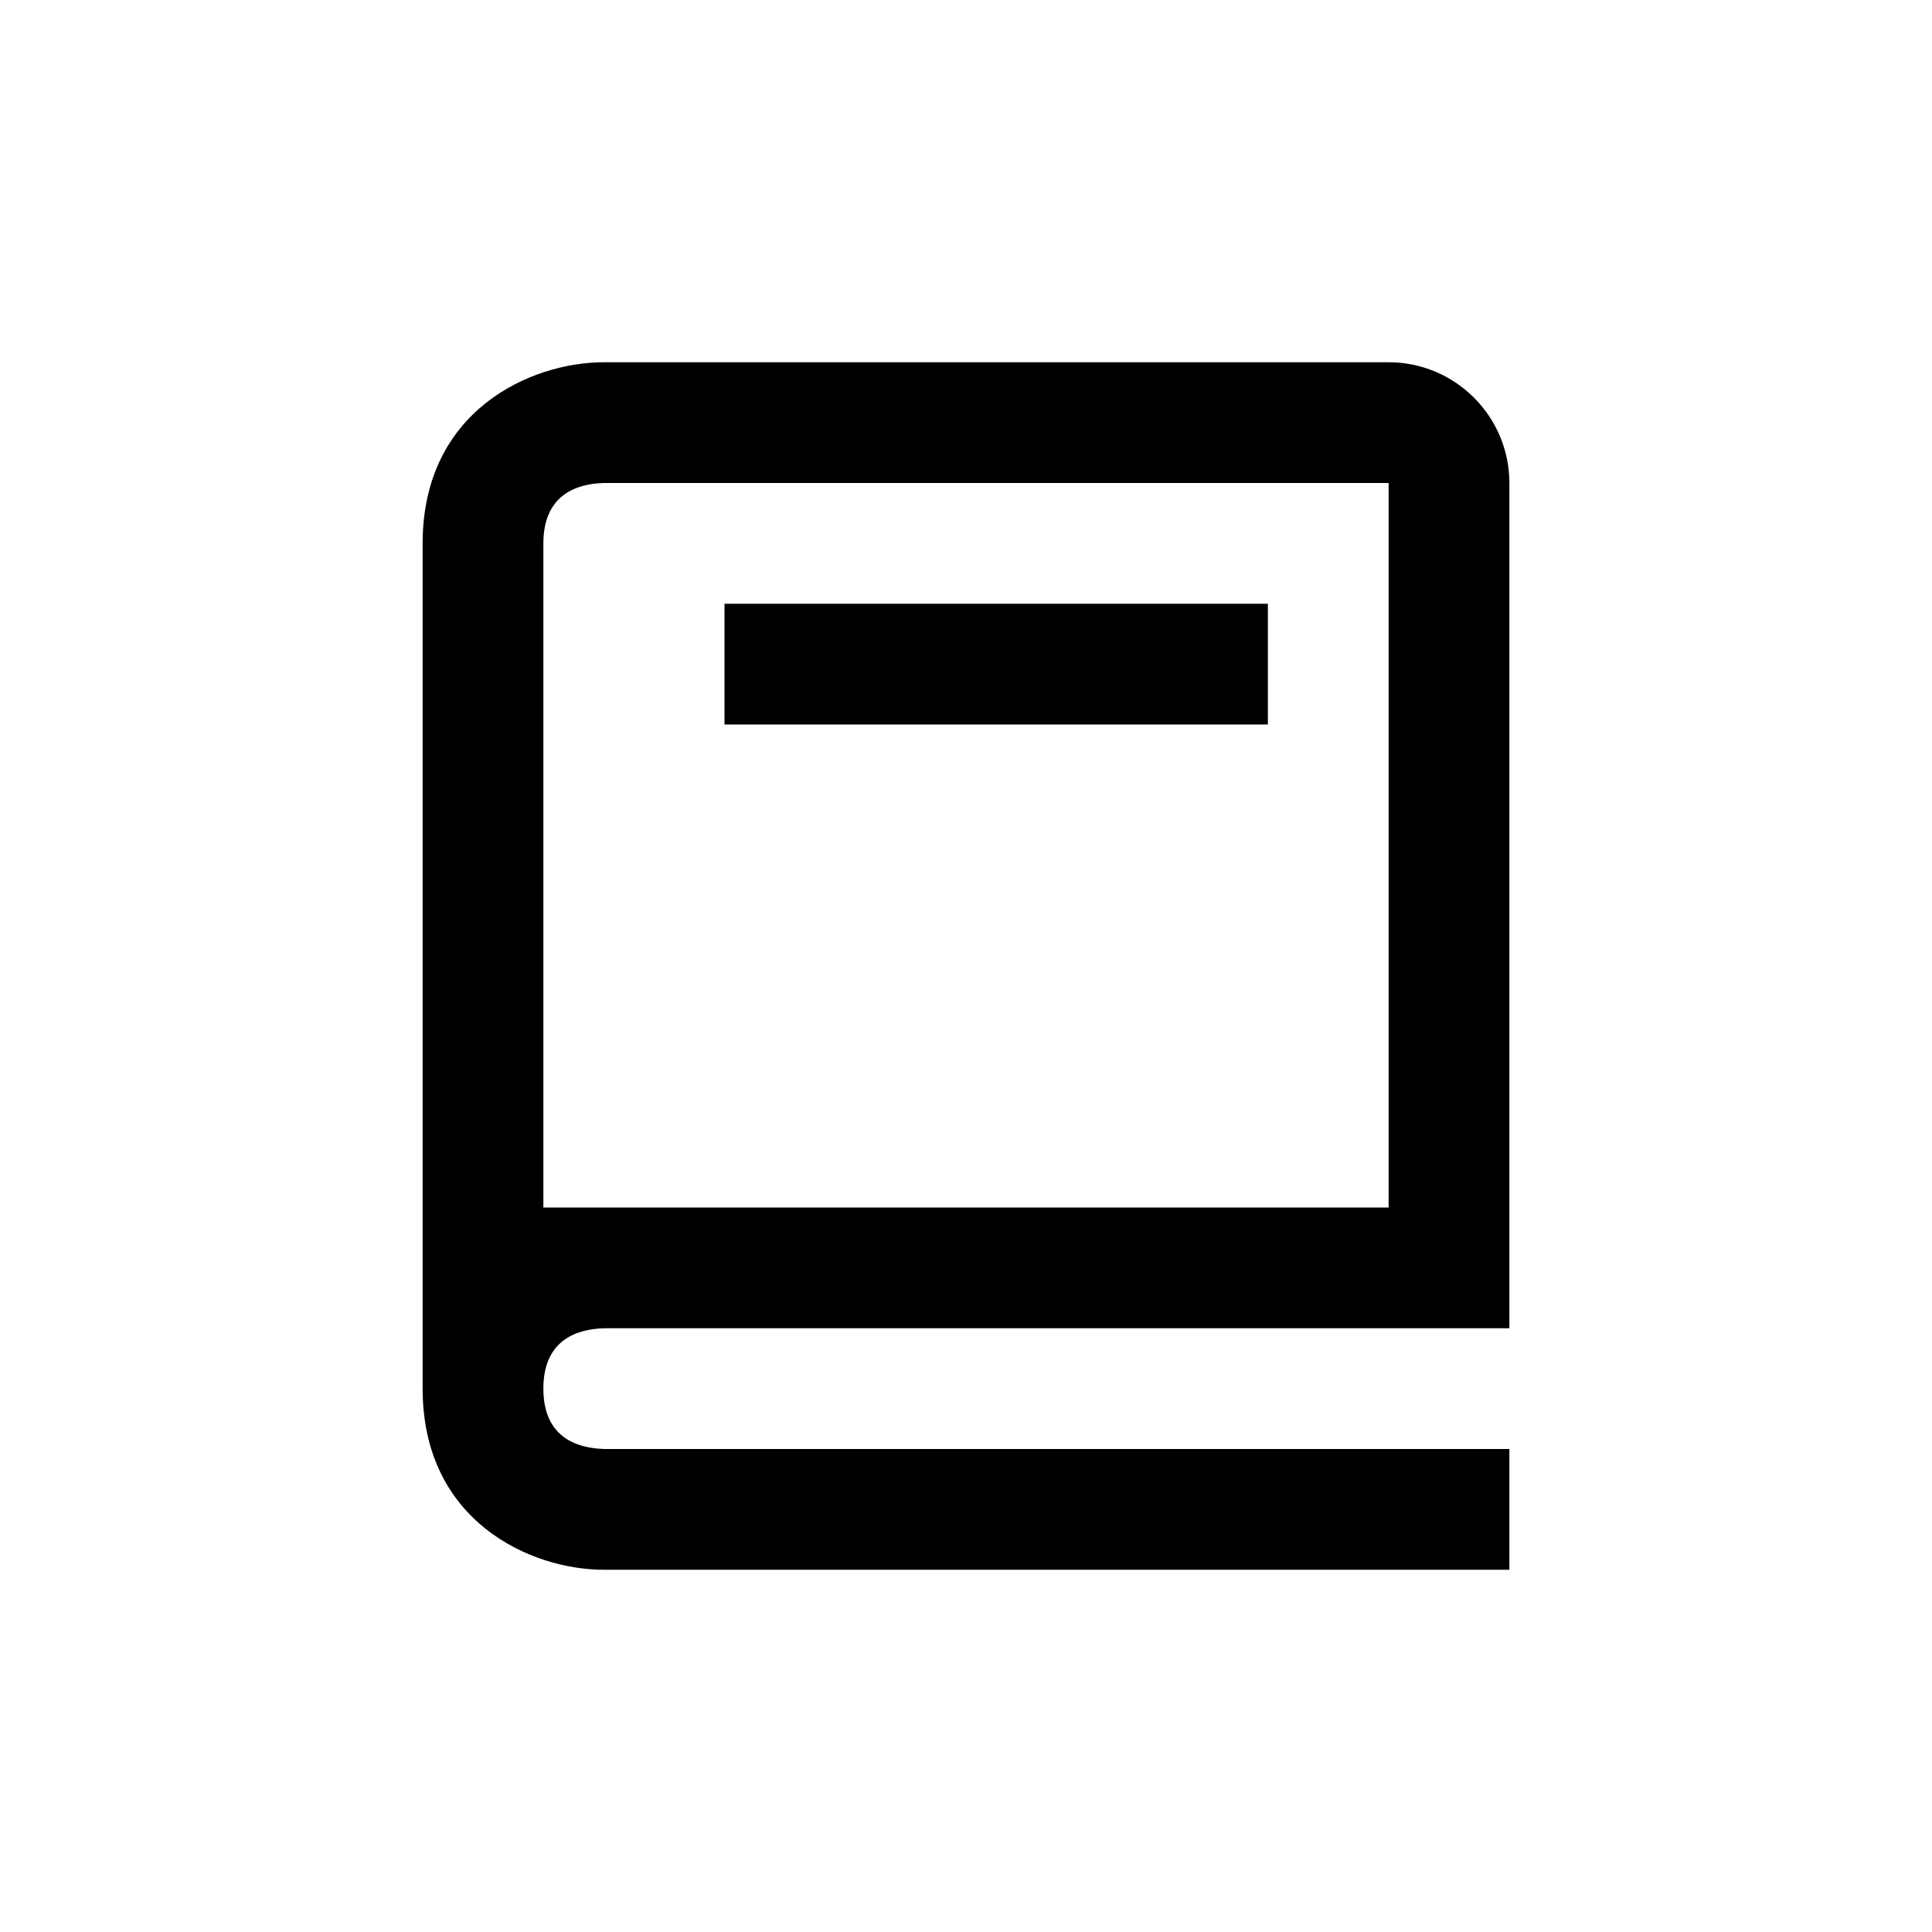
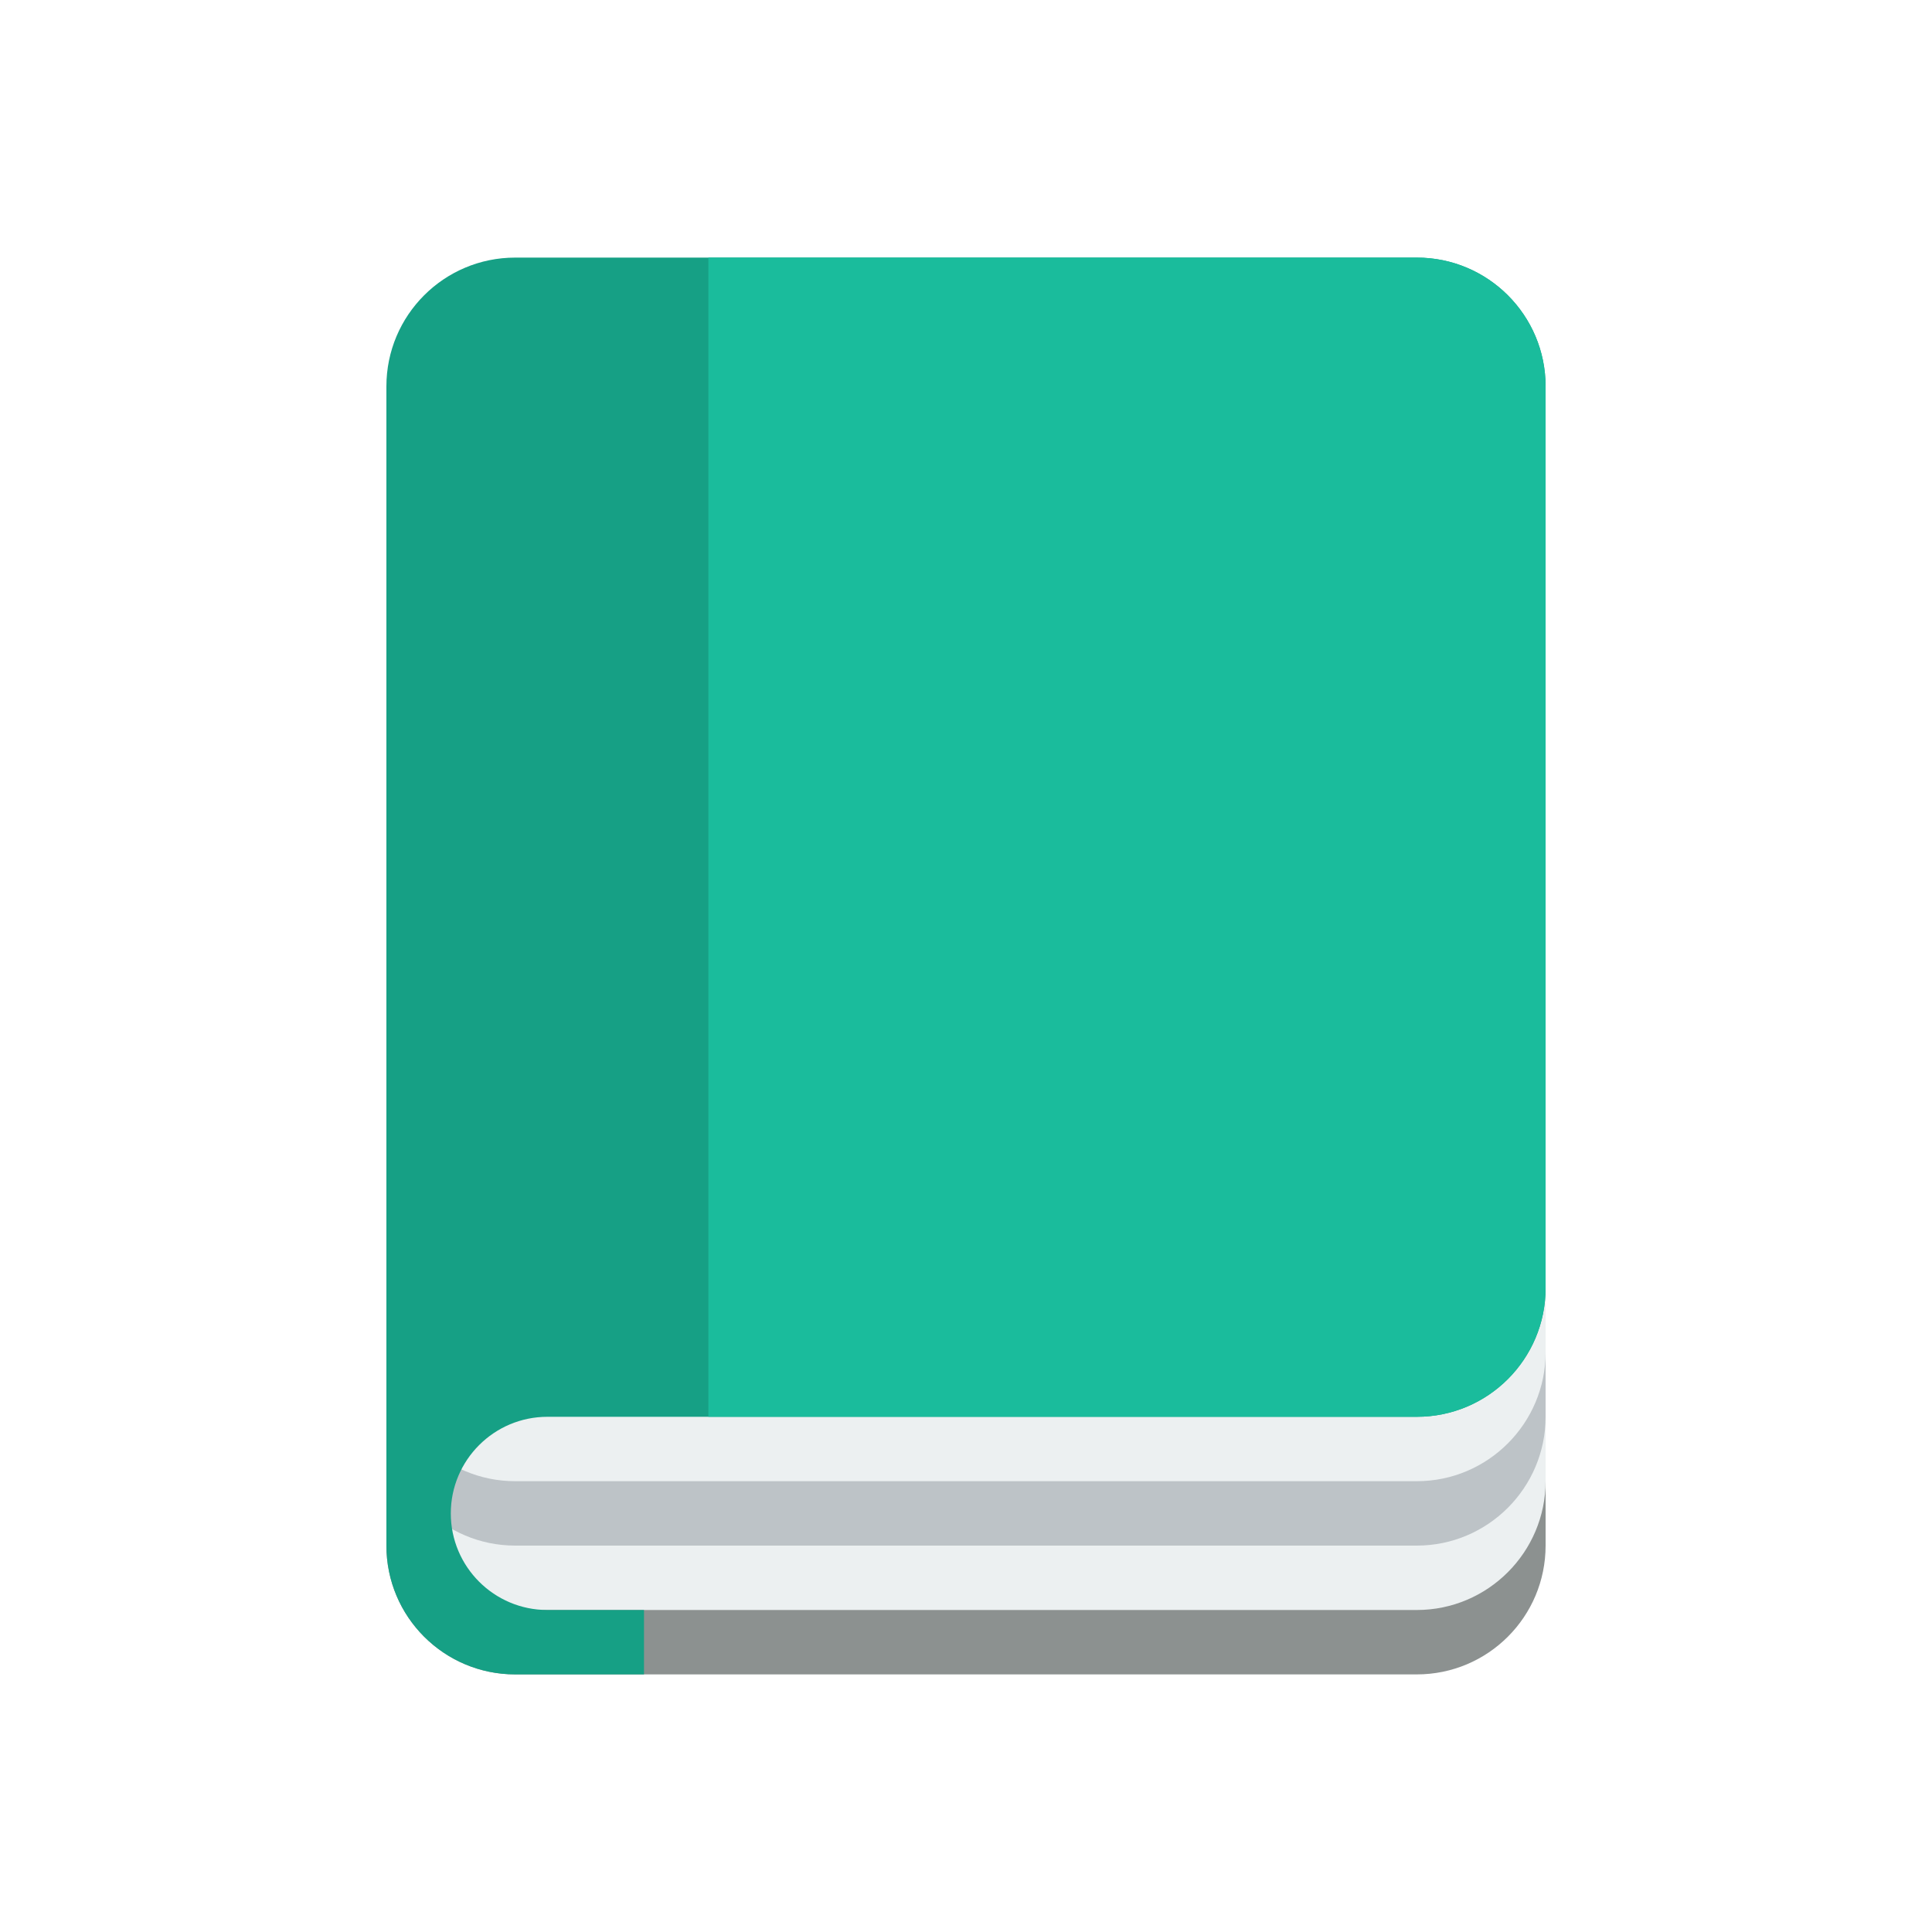
- <svg xmlns="http://www.w3.org/2000/svg" height="24" viewBox="-4 -4 32 32" width="24" stroke="none" stroke-width="0">
-   <path d="M6 22h15v-2H6.012C5.55 19.988 5 19.805 5 19s.55-.988 1.012-1H21V4c0-1.103-.897-2-2-2H6c-1.206 0-3 .799-3 3v14c0 2.201 1.794 3 3 3zM5 8V5c0-.805.55-.988 1-1h13v12H5V8z" />
-   <path d="M8 6h9v2H8z" />
+ <svg xmlns="http://www.w3.org/2000/svg" height="24" viewBox="-3 -3 30 30" stroke="none" stroke-width="0" version="1.1" width="24">
+   <g transform="translate(0 -1028.4)">
+     <path d="m3 8v2 1 3 1 5 1c0 1.105 0.895 2 2 2h14c1.105 0 2-0.895 2-2v-1-5-4-3h-18z" fill="#8c9190" transform="translate(0 1028.4)" />
+     <path d="m3 1035.4v2 1 3 1 5 1c0 1.1 0.895 2 2 2h14c1.105 0 2-0.9 2-2v-1-5-4-3h-18z" fill="#ecf0f1" />
+     <path d="m3 1034.4v2 1 3 1 5 1c0 1.1 0.895 2 2 2h14c1.105 0 2-0.9 2-2v-1-5-4-3h-18z" fill="#bdc3c7" />
+     <path d="m3 1033.4v2 1 3 1 5 1c0 1.1 0.895 2 2 2h14c1.105 0 2-0.9 2-2v-1-5-4-3h-18z" fill="#ecf0f1" />
+     <path d="m5 1c-1.105 0-2 0.895-2 2v1 4 2 1 3 1 5 1c0 1.105 0.895 2 2 2h2v-1h-1.5c-0.828 0-1.5-0.672-1.5-1.5s0.672-1.5 1.5-1.5h12.5 1c1.105 0 2-0.895 2-2v-1-5-4-3-1c0-1.105-0.895-2-2-2h-4-10z" fill="#16a085" transform="translate(0 1028.4)" />
+     <path d="m8 1v18h1 9 1c1.105 0 2-0.895 2-2v-1-5-4-3-1c0-1.105-0.895-2-2-2h-4-6-1z" fill="#1abc9c" transform="translate(0 1028.4)" />
+   </g>
</svg>
